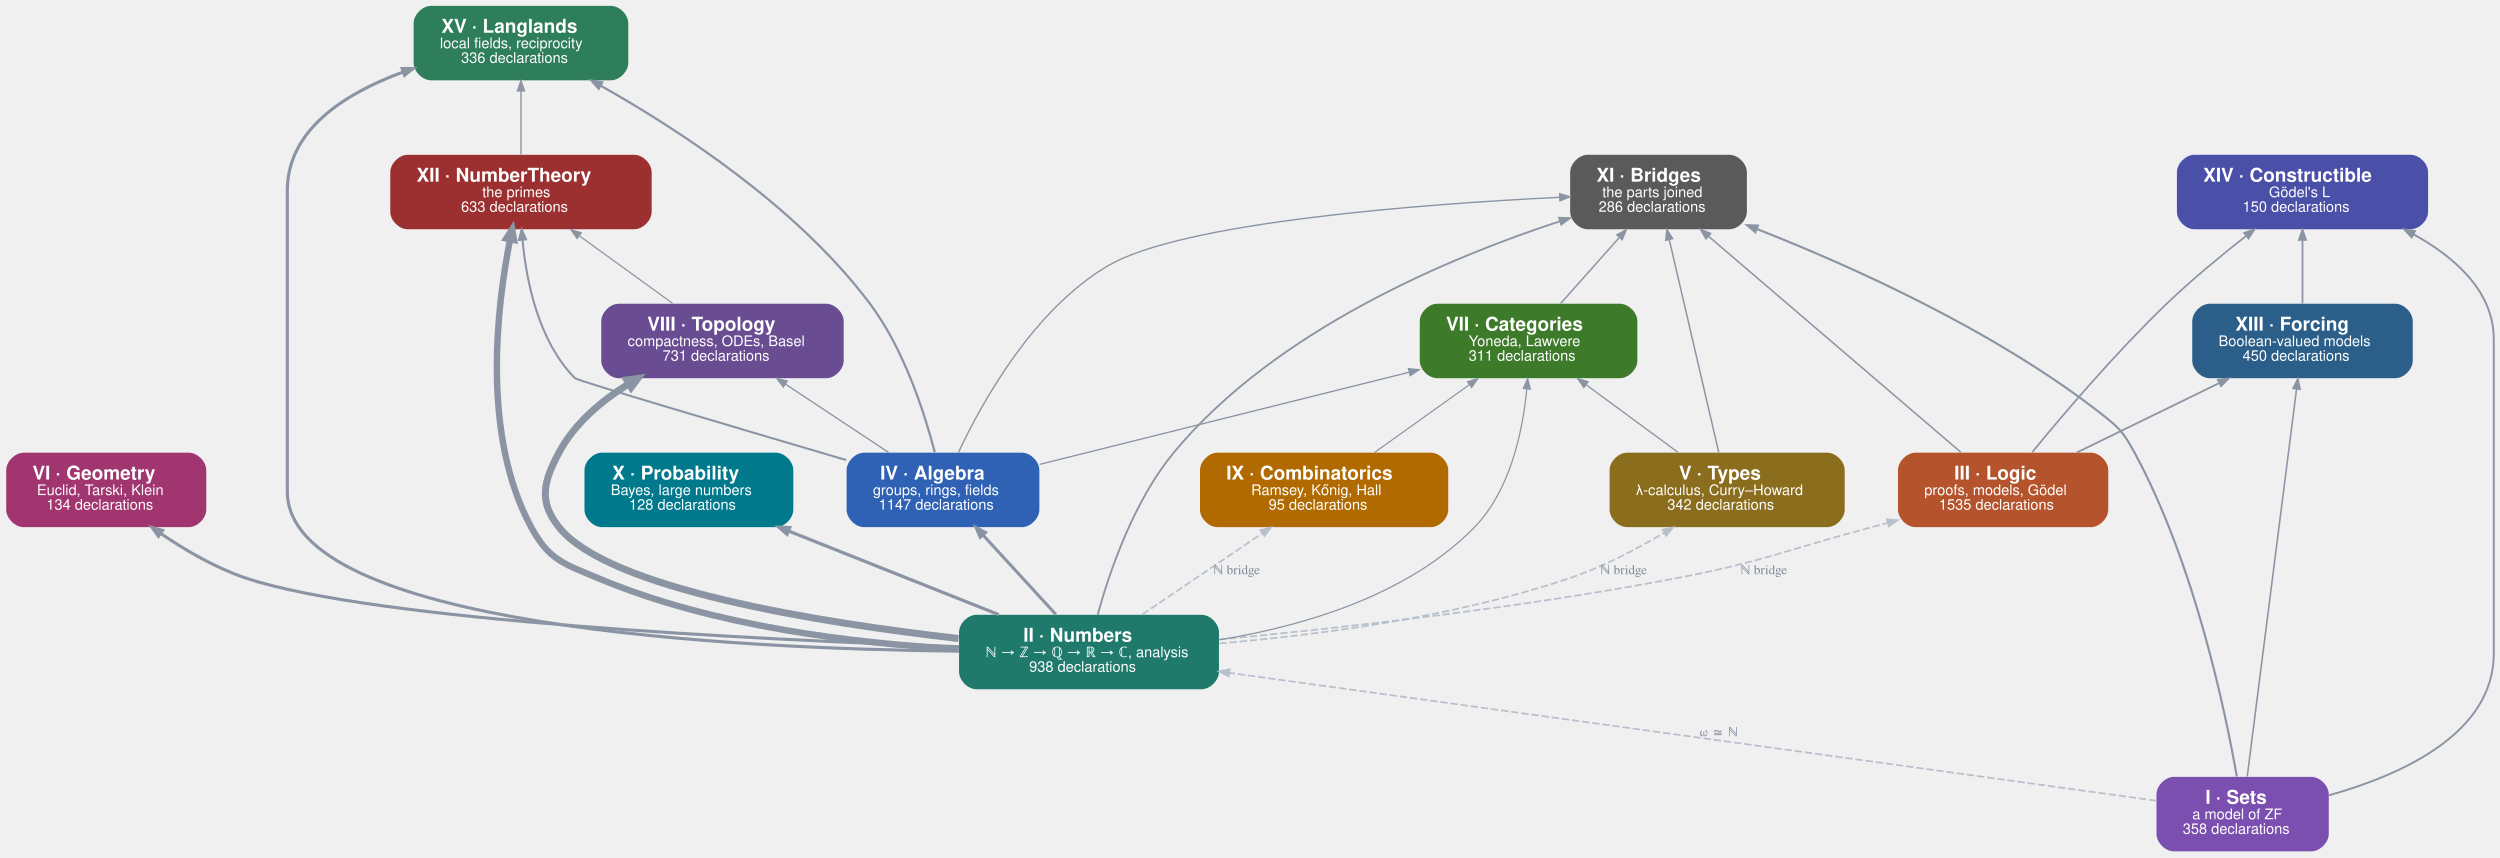
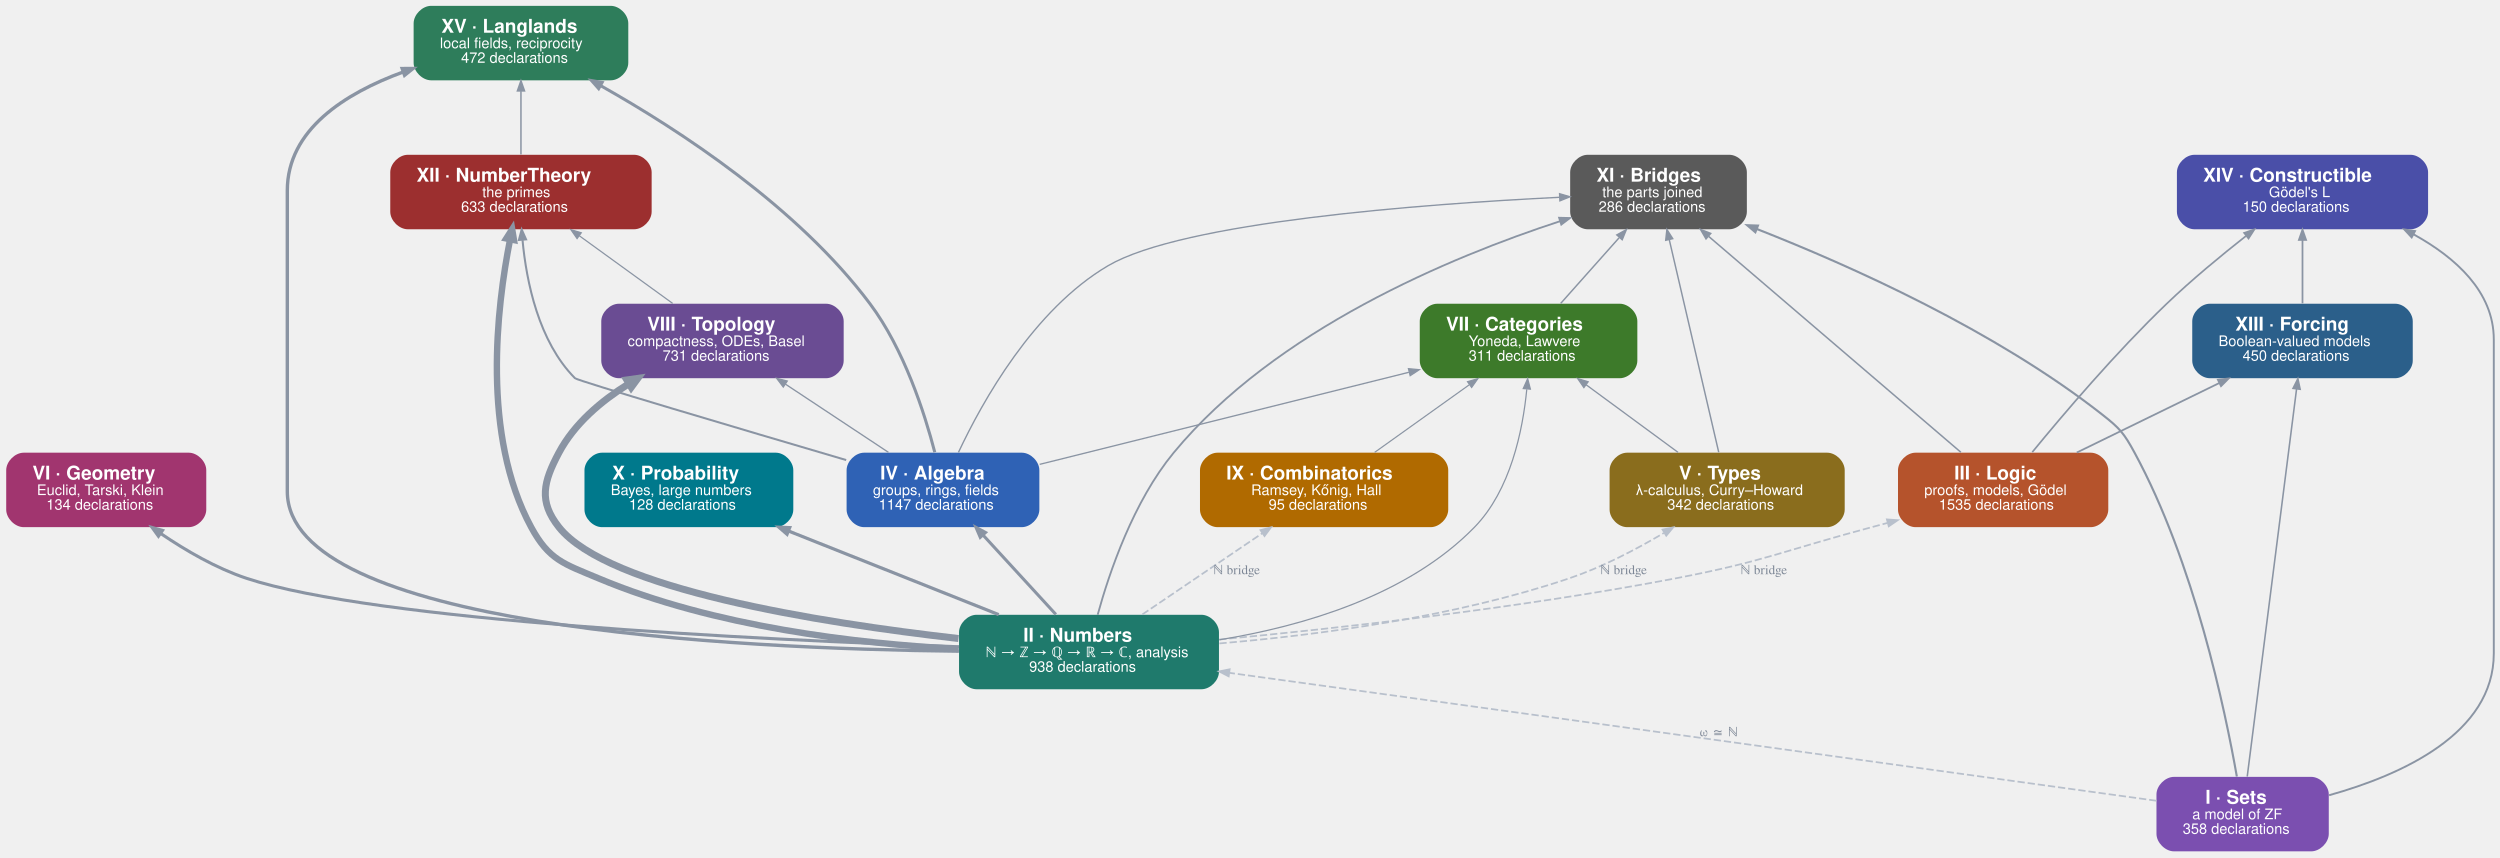
<svg xmlns="http://www.w3.org/2000/svg" xmlns:xlink="http://www.w3.org/1999/xlink" width="1712pt" height="587pt" viewBox="0.00 0.00 1711.50 587.00">
  <g id="graph0" class="graph" transform="scale(1 1) rotate(0) translate(4 583)">
    <g id="node1" class="node">
      <path fill="#7b4fb0" stroke="black" stroke-width="0" d="M1578.5,-51C1578.5,-51 1484.5,-51 1484.5,-51 1478.5,-51 1472.5,-45 1472.5,-39 1472.5,-39 1472.5,-12 1472.5,-12 1472.5,-6 1478.5,0 1484.5,0 1484.5,0 1578.5,0 1578.5,0 1584.5,0 1590.5,-6 1590.5,-12 1590.5,-12 1590.5,-39 1590.5,-39 1590.5,-45 1584.5,-51 1578.5,-51" />
      <text text-anchor="start" x="1506" y="-32.6" font-family="Helvetica,sans-Serif" font-weight="bold" font-size="13.00" fill="white">I · Sets</text>
      <text text-anchor="start" x="1497" y="-22" font-family="Helvetica,sans-Serif" font-size="10.00" fill="white">a model of ZF</text>
      <text text-anchor="start" x="1490.5" y="-12" font-family="Helvetica,sans-Serif" font-size="10.00" fill="white">358 declarations</text>
    </g>
    <g id="node2" class="node">
      <path fill="#1f7a6c" stroke="black" stroke-width="0" d="M818.5,-162C818.5,-162 664.5,-162 664.5,-162 658.5,-162 652.5,-156 652.5,-150 652.5,-150 652.5,-123 652.5,-123 652.5,-117 658.5,-111 664.5,-111 664.5,-111 818.5,-111 818.5,-111 824.5,-111 830.5,-117 830.5,-123 830.5,-123 830.5,-150 830.5,-150 830.5,-156 824.5,-162 818.5,-162" />
      <text text-anchor="start" x="696.5" y="-143.6" font-family="Helvetica,sans-Serif" font-weight="bold" font-size="13.00" fill="white">II · Numbers</text>
      <text text-anchor="start" x="670.5" y="-133" font-family="Helvetica,sans-Serif" font-size="10.00" fill="white">ℕ → ℤ → ℚ → ℝ → ℂ, analysis</text>
      <text text-anchor="start" x="700.5" y="-123" font-family="Helvetica,sans-Serif" font-size="10.00" fill="white">938 declarations</text>
    </g>
    <g id="edge27" class="edge">
      <path fill="none" stroke="#b8c0cc" stroke-width="1.2" stroke-dasharray="5,2" d="M1472.44,-34.65C1337.08,-53.32 1003.37,-99.37 837.83,-122.21" />
      <polygon fill="#b8c0cc" stroke="#b8c0cc" stroke-width="1.2" points="837.15,-119.83 830.55,-123.21 837.82,-124.68 837.15,-119.83" />
      <text text-anchor="start" x="1159.5" y="-78.8" font-family="Times,serif" font-size="9.00" fill="#7d8796">ω ≅ ℕ</text>
    </g>
    <g id="node11" class="node">
      <path fill="#5a5a5a" stroke="black" stroke-width="0" d="M1180,-477C1180,-477 1083,-477 1083,-477 1077,-477 1071,-471 1071,-465 1071,-465 1071,-438 1071,-438 1071,-432 1077,-426 1083,-426 1083,-426 1180,-426 1180,-426 1186,-426 1192,-432 1192,-438 1192,-438 1192,-465 1192,-465 1192,-471 1186,-477 1180,-477" />
      <text text-anchor="start" x="1089" y="-458.6" font-family="Helvetica,sans-Serif" font-weight="bold" font-size="13.00" fill="white">XI · Bridges</text>
      <text text-anchor="start" x="1093" y="-448" font-family="Helvetica,sans-Serif" font-size="10.00" fill="white">the parts joined</text>
      <text text-anchor="start" x="1090.5" y="-438" font-family="Helvetica,sans-Serif" font-size="10.00" fill="white">286 declarations</text>
    </g>
    <g id="edge21" class="edge">
      <g id="a_edge21">
        <a xlink:title="796 uses of Sets in Bridges">
          <path fill="none" stroke="#8a94a3" stroke-width="1.46" d="M1527.54,-51.23C1519.46,-97.16 1498.29,-197.78 1457.5,-273 1450.28,-286.31 1447.41,-289.65 1435.5,-299 1362.17,-356.55 1263.5,-400.79 1198.73,-426.22" />
          <polygon fill="#8a94a3" stroke="#8a94a3" stroke-width="1.46" points="1197.81,-423.95 1192.18,-428.77 1199.59,-428.51 1197.81,-423.95" />
        </a>
      </g>
    </g>
    <g id="node13" class="node">
      <path fill="#2b5f8a" stroke="black" stroke-width="0" d="M1636,-375C1636,-375 1509,-375 1509,-375 1503,-375 1497,-369 1497,-363 1497,-363 1497,-336 1497,-336 1497,-330 1503,-324 1509,-324 1509,-324 1636,-324 1636,-324 1642,-324 1648,-330 1648,-336 1648,-336 1648,-363 1648,-363 1648,-369 1642,-375 1636,-375" />
      <text text-anchor="start" x="1526.5" y="-356.6" font-family="Helvetica,sans-Serif" font-weight="bold" font-size="13.00" fill="white">XIII · Forcing</text>
      <text text-anchor="start" x="1515" y="-346" font-family="Helvetica,sans-Serif" font-size="10.00" fill="white">Boolean-valued models</text>
      <text text-anchor="start" x="1531.5" y="-336" font-family="Helvetica,sans-Serif" font-size="10.00" fill="white">450 declarations</text>
    </g>
    <g id="edge23" class="edge">
      <g id="a_edge23">
        <a xlink:title="145 uses of Sets in Forcing">
          <path fill="none" stroke="#8a94a3" stroke-width="1.08" d="M1534.65,-51.23C1542,-108.95 1560.27,-252.47 1568.44,-316.63" />
          <polygon fill="#8a94a3" stroke="#8a94a3" stroke-width="1.08" points="1566.03,-317.05 1569.34,-323.68 1570.89,-316.43 1566.03,-317.05" />
        </a>
      </g>
    </g>
    <g id="node14" class="node">
      <path fill="#4a4fa8" stroke="black" stroke-width="0" d="M1646.5,-477C1646.5,-477 1498.5,-477 1498.5,-477 1492.5,-477 1486.5,-471 1486.5,-465 1486.5,-465 1486.5,-438 1486.5,-438 1486.5,-432 1492.5,-426 1498.5,-426 1498.5,-426 1646.5,-426 1646.5,-426 1652.5,-426 1658.5,-432 1658.5,-438 1658.5,-438 1658.5,-465 1658.5,-465 1658.5,-471 1652.5,-477 1646.5,-477" />
      <text text-anchor="start" x="1504.5" y="-458.6" font-family="Helvetica,sans-Serif" font-weight="bold" font-size="13.00" fill="white">XIV · Constructible</text>
      <text text-anchor="start" x="1549.5" y="-448" font-family="Helvetica,sans-Serif" font-size="10.00" fill="white">Gödel's L</text>
      <text text-anchor="start" x="1531.5" y="-438" font-family="Helvetica,sans-Serif" font-size="10.00" fill="white">150 declarations</text>
    </g>
    <g id="edge22" class="edge">
      <g id="a_edge22">
        <a xlink:title="492 uses of Sets in Constructible">
          <path fill="none" stroke="#8a94a3" stroke-width="1.32" d="M1590.69,-38.42C1640.45,-52.3 1703.5,-80.7 1703.5,-135.5 1703.5,-135.5 1703.5,-135.5 1703.5,-350.5 1703.5,-383.22 1677.36,-406.67 1648.43,-422.59" />
          <polygon fill="#8a94a3" stroke="#8a94a3" stroke-width="1.32" points="1647.26,-420.43 1642.22,-425.87 1649.55,-424.77 1647.26,-420.43" />
        </a>
      </g>
    </g>
    <g id="node3" class="node">
      <path fill="#b5532c" stroke="black" stroke-width="0" d="M1427.5,-273C1427.5,-273 1307.5,-273 1307.5,-273 1301.5,-273 1295.5,-267 1295.5,-261 1295.5,-261 1295.5,-234 1295.5,-234 1295.5,-228 1301.5,-222 1307.5,-222 1307.5,-222 1427.5,-222 1427.5,-222 1433.5,-222 1439.5,-228 1439.5,-234 1439.5,-234 1439.5,-261 1439.5,-261 1439.5,-267 1433.5,-273 1427.5,-273" />
      <text text-anchor="start" x="1334" y="-254.6" font-family="Helvetica,sans-Serif" font-weight="bold" font-size="13.00" fill="white">III · Logic</text>
      <text text-anchor="start" x="1313.5" y="-244" font-family="Helvetica,sans-Serif" font-size="10.00" fill="white">proofs, models, Gödel</text>
      <text text-anchor="start" x="1323.5" y="-234" font-family="Helvetica,sans-Serif" font-size="10.00" fill="white">1535 declarations</text>
    </g>
    <g id="edge28" class="edge">
      <path fill="none" stroke="#b8c0cc" stroke-width="1.2" stroke-dasharray="5,2" d="M830.65,-145.05C912.46,-152.78 1036.79,-166.59 1143.5,-187 1203.96,-198.56 1218.03,-206.14 1277.5,-222 1281.03,-222.94 1284.63,-223.91 1288.27,-224.88" />
      <polygon fill="#b8c0cc" stroke="#b8c0cc" stroke-width="1.2" points="1287.91,-227.32 1295.31,-226.78 1289.18,-222.59 1287.91,-227.32" />
      <text text-anchor="start" x="1187.5" y="-189.8" font-family="Times,serif" font-size="9.00" fill="#7d8796">ℕ bridge</text>
    </g>
    <g id="node4" class="node">
      <path fill="#2f62b5" stroke="black" stroke-width="0" d="M695.5,-273C695.5,-273 587.5,-273 587.5,-273 581.5,-273 575.5,-267 575.5,-261 575.5,-261 575.5,-234 575.5,-234 575.5,-228 581.5,-222 587.5,-222 587.5,-222 695.5,-222 695.5,-222 701.5,-222 707.5,-228 707.5,-234 707.5,-234 707.5,-261 707.5,-261 707.5,-267 701.5,-273 695.5,-273" />
      <text text-anchor="start" x="598.5" y="-254.6" font-family="Helvetica,sans-Serif" font-weight="bold" font-size="13.00" fill="white">IV · Algebra</text>
      <text text-anchor="start" x="593.5" y="-244" font-family="Helvetica,sans-Serif" font-size="10.00" fill="white">groups, rings, fields</text>
      <text text-anchor="start" x="597.5" y="-234" font-family="Helvetica,sans-Serif" font-size="10.00" fill="white">1147 declarations</text>
    </g>
    <g id="edge13" class="edge">
      <g id="a_edge13">
        <a xlink:title="3114 uses of Numbers in Algebra">
          <path fill="none" stroke="#8a94a3" stroke-width="2.1" d="M718.81,-162.23C703.98,-178.4 684.52,-199.61 668.84,-216.7" />
          <polygon fill="#8a94a3" stroke="#8a94a3" stroke-width="2.1" points="667.03,-215.05 664.1,-221.86 670.64,-218.36 667.03,-215.05" />
        </a>
      </g>
    </g>
    <g id="node5" class="node">
      <path fill="#8a6d1d" stroke="black" stroke-width="0" d="M1247,-273C1247,-273 1110,-273 1110,-273 1104,-273 1098,-267 1098,-261 1098,-261 1098,-234 1098,-234 1098,-228 1104,-222 1110,-222 1110,-222 1247,-222 1247,-222 1253,-222 1259,-228 1259,-234 1259,-234 1259,-261 1259,-261 1259,-267 1253,-273 1247,-273" />
      <text text-anchor="start" x="1145.5" y="-254.6" font-family="Helvetica,sans-Serif" font-weight="bold" font-size="13.00" fill="white">V · Types</text>
      <text text-anchor="start" x="1116" y="-244" font-family="Helvetica,sans-Serif" font-size="10.00" fill="white">λ-calculus, Curry–Howard</text>
      <text text-anchor="start" x="1137.5" y="-234" font-family="Helvetica,sans-Serif" font-size="10.00" fill="white">342 declarations</text>
    </g>
    <g id="edge29" class="edge">
      <path fill="none" stroke="#b8c0cc" stroke-width="1.2" stroke-dasharray="5,2" d="M830.78,-142.38C898.12,-148.09 991.99,-160.42 1070.5,-187 1092.91,-194.59 1116.09,-206.71 1135.21,-218.04" />
      <polygon fill="#b8c0cc" stroke="#b8c0cc" stroke-width="1.2" points="1134.27,-220.33 1141.53,-221.84 1136.8,-216.14 1134.27,-220.33" />
      <text text-anchor="start" x="1091.5" y="-189.8" font-family="Times,serif" font-size="9.00" fill="#7d8796">ℕ bridge</text>
    </g>
    <g id="node6" class="node">
      <path fill="#a1356f" stroke="black" stroke-width="0" d="M125,-273C125,-273 12,-273 12,-273 6,-273 0,-267 0,-261 0,-261 0,-234 0,-234 0,-228 6,-222 12,-222 12,-222 125,-222 125,-222 131,-222 137,-228 137,-234 137,-234 137,-261 137,-261 137,-267 131,-273 125,-273" />
      <text text-anchor="start" x="18" y="-254.6" font-family="Helvetica,sans-Serif" font-weight="bold" font-size="13.00" fill="white">VI · Geometry</text>
      <text text-anchor="start" x="21" y="-244" font-family="Helvetica,sans-Serif" font-size="10.00" fill="white">Euclid, Tarski, Klein</text>
      <text text-anchor="start" x="27.5" y="-234" font-family="Helvetica,sans-Serif" font-size="10.00" fill="white">134 declarations</text>
    </g>
    <g id="edge16" class="edge">
      <g id="a_edge16">
        <a xlink:title="3189 uses of Numbers in Geometry">
          <path fill="none" stroke="#8a94a3" stroke-width="2.12" d="M652.5,-140.09C513.73,-144.96 252.59,-157.79 164.5,-187 143.78,-193.87 122.93,-206.02 105.97,-217.55" />
          <polygon fill="#8a94a3" stroke="#8a94a3" stroke-width="2.12" points="104.26,-215.76 99.91,-221.77 107.06,-219.78 104.26,-215.76" />
        </a>
      </g>
    </g>
    <g id="node7" class="node">
      <path fill="#3d7a2a" stroke="black" stroke-width="0" d="M1105,-375C1105,-375 980,-375 980,-375 974,-375 968,-369 968,-363 968,-363 968,-336 968,-336 968,-330 974,-324 980,-324 980,-324 1105,-324 1105,-324 1111,-324 1117,-330 1117,-336 1117,-336 1117,-363 1117,-363 1117,-369 1111,-375 1105,-375" />
      <text text-anchor="start" x="986" y="-356.6" font-family="Helvetica,sans-Serif" font-weight="bold" font-size="13.00" fill="white">VII · Categories</text>
      <text text-anchor="start" x="1001.5" y="-346" font-family="Helvetica,sans-Serif" font-size="10.00" fill="white">Yoneda, Lawvere</text>
      <text text-anchor="start" x="1001.5" y="-336" font-family="Helvetica,sans-Serif" font-size="10.00" fill="white">311 declarations</text>
    </g>
    <g id="edge15" class="edge">
      <g id="a_edge15">
        <a xlink:title="5 uses of Numbers in Categories">
          <path fill="none" stroke="#8a94a3" stroke-width="0.85" d="M830.71,-144.85C887.89,-154.14 959.72,-175.05 1005.5,-222 1030.14,-247.27 1038.52,-288 1041.29,-316.39" />
          <polygon fill="#8a94a3" stroke="#8a94a3" stroke-width="0.85" points="1038.87,-316.92 1041.9,-323.69 1043.76,-316.51 1038.87,-316.92" />
        </a>
      </g>
    </g>
    <g id="node8" class="node">
      <path fill="#6a4c93" stroke="black" stroke-width="0" d="M561.5,-375C561.5,-375 419.5,-375 419.5,-375 413.5,-375 407.5,-369 407.5,-363 407.5,-363 407.5,-336 407.5,-336 407.5,-330 413.5,-324 419.5,-324 419.5,-324 561.5,-324 561.5,-324 567.5,-324 573.5,-330 573.5,-336 573.5,-336 573.5,-363 573.5,-363 573.5,-369 567.5,-375 561.5,-375" />
      <text text-anchor="start" x="439" y="-356.6" font-family="Helvetica,sans-Serif" font-weight="bold" font-size="13.00" fill="white">VIII · Topology</text>
      <text text-anchor="start" x="425.5" y="-346" font-family="Helvetica,sans-Serif" font-size="10.00" fill="white">compactness, ODEs, Basel</text>
      <text text-anchor="start" x="449.5" y="-336" font-family="Helvetica,sans-Serif" font-size="10.00" fill="white">731 declarations</text>
    </g>
    <g id="edge20" class="edge">
      <g id="a_edge20">
        <a xlink:title="29469 uses of Numbers in Topology">
          <path fill="none" stroke="#8a94a3" stroke-width="4.8" d="M652.13,-145.74C555.9,-156.69 412.05,-179.75 378.5,-222 364.41,-239.75 367.86,-252.99 378.5,-273 389.04,-292.81 407.34,-308.36 426.14,-320.06" />
          <polygon fill="#8a94a3" stroke="#8a94a3" stroke-width="4.8" points="425.01,-322.81 432.52,-323.89 428.03,-317.77 425.01,-322.81" />
        </a>
      </g>
    </g>
    <g id="node9" class="node">
      <path fill="#b06a00" stroke="black" stroke-width="0" d="M975.5,-273C975.5,-273 829.5,-273 829.5,-273 823.5,-273 817.5,-267 817.5,-261 817.5,-261 817.5,-234 817.5,-234 817.5,-228 823.5,-222 829.5,-222 829.5,-222 975.5,-222 975.5,-222 981.5,-222 987.5,-228 987.5,-234 987.5,-234 987.5,-261 987.5,-261 987.5,-267 981.5,-273 975.5,-273" />
      <text text-anchor="start" x="835.5" y="-254.6" font-family="Helvetica,sans-Serif" font-weight="bold" font-size="13.00" fill="white">IX · Combinatorics</text>
      <text text-anchor="start" x="852.5" y="-244" font-family="Helvetica,sans-Serif" font-size="10.00" fill="white">Ramsey, Kőnig, Hall</text>
      <text text-anchor="start" x="864.5" y="-234" font-family="Helvetica,sans-Serif" font-size="10.00" fill="white">95 declarations</text>
    </g>
    <g id="edge30" class="edge">
      <path fill="none" stroke="#b8c0cc" stroke-width="1.2" stroke-dasharray="5,2" d="M778.03,-162.23C802.43,-178.75 834.59,-200.52 860.11,-217.8" />
      <polygon fill="#b8c0cc" stroke="#b8c0cc" stroke-width="1.2" points="858.94,-219.97 866.11,-221.86 861.69,-215.91 858.94,-219.97" />
      <text text-anchor="start" x="826.5" y="-189.8" font-family="Times,serif" font-size="9.00" fill="#7d8796">ℕ bridge</text>
    </g>
    <g id="node10" class="node">
      <path fill="#00798c" stroke="black" stroke-width="0" d="M527,-273C527,-273 408,-273 408,-273 402,-273 396,-267 396,-261 396,-261 396,-234 396,-234 396,-228 402,-222 408,-222 408,-222 527,-222 527,-222 533,-222 539,-228 539,-234 539,-234 539,-261 539,-261 539,-267 533,-273 527,-273" />
      <text text-anchor="start" x="415" y="-254.6" font-family="Helvetica,sans-Serif" font-weight="bold" font-size="13.00" fill="white">X · Probability</text>
      <text text-anchor="start" x="414" y="-244" font-family="Helvetica,sans-Serif" font-size="10.00" fill="white">Bayes, large numbers</text>
      <text text-anchor="start" x="426.5" y="-234" font-family="Helvetica,sans-Serif" font-size="10.00" fill="white">128 declarations</text>
    </g>
    <g id="edge19" class="edge">
      <g id="a_edge19">
        <a xlink:title="3662 uses of Numbers in Probability">
          <path fill="none" stroke="#8a94a3" stroke-width="2.21" d="M679.67,-162.1C636.88,-179.12 579.92,-201.78 535.8,-219.33" />
          <polygon fill="#8a94a3" stroke="#8a94a3" stroke-width="2.21" points="534.71,-217.13 529.11,-221.99 536.52,-221.68 534.71,-217.13" />
        </a>
      </g>
    </g>
    <g id="edge14" class="edge">
      <g id="a_edge14">
        <a xlink:title="404 uses of Numbers in Bridges">
          <path fill="none" stroke="#8a94a3" stroke-width="1.27" d="M747.43,-162C755.4,-191 771.87,-239.56 799.5,-273 869.01,-357.12 989.07,-407.02 1064.18,-431.55" />
          <polygon fill="#8a94a3" stroke="#8a94a3" stroke-width="1.27" points="1063.44,-433.88 1070.85,-433.7 1064.94,-429.22 1063.44,-433.88" />
        </a>
      </g>
    </g>
    <g id="node12" class="node">
      <path fill="#9c2f2f" stroke="black" stroke-width="0" d="M430,-477C430,-477 275,-477 275,-477 269,-477 263,-471 263,-465 263,-465 263,-438 263,-438 263,-432 269,-426 275,-426 275,-426 430,-426 430,-426 436,-426 442,-432 442,-438 442,-438 442,-465 442,-465 442,-471 436,-477 430,-477" />
      <text text-anchor="start" x="281" y="-458.6" font-family="Helvetica,sans-Serif" font-weight="bold" font-size="13.00" fill="white">XII · NumberTheory</text>
      <text text-anchor="start" x="326" y="-448" font-family="Helvetica,sans-Serif" font-size="10.00" fill="white">the primes</text>
      <text text-anchor="start" x="311.5" y="-438" font-family="Helvetica,sans-Serif" font-size="10.00" fill="white">633 declarations</text>
    </g>
    <g id="edge18" class="edge">
      <g id="a_edge18">
        <a xlink:title="23743 uses of Numbers in NumberTheory">
          <path fill="none" stroke="#8a94a3" stroke-width="4.39" d="M652.29,-138.59C582.64,-142.24 484.71,-153.66 405.5,-187 381.82,-196.96 371.74,-199.41 359.5,-222 325.39,-284.93 335.87,-372.6 345.04,-418.92" />
          <polygon fill="#8a94a3" stroke="#8a94a3" stroke-width="4.39" points="342.45,-419.67 346.49,-425.99 347.72,-418.59 342.45,-419.67" />
        </a>
      </g>
    </g>
    <g id="node15" class="node">
      <path fill="#2e7d5b" stroke="black" stroke-width="0" d="M414,-579C414,-579 291,-579 291,-579 285,-579 279,-573 279,-567 279,-567 279,-540 279,-540 279,-534 285,-528 291,-528 291,-528 414,-528 414,-528 420,-528 426,-534 426,-540 426,-540 426,-567 426,-567 426,-573 420,-579 414,-579" />
      <text text-anchor="start" x="298" y="-560.6" font-family="Helvetica,sans-Serif" font-weight="bold" font-size="13.00" fill="white">XV · Langlands</text>
      <text text-anchor="start" x="297" y="-550" font-family="Helvetica,sans-Serif" font-size="10.00" fill="white">local fields, reciprocity</text>
-       <text text-anchor="start" x="311.5" y="-540" font-family="Helvetica,sans-Serif" font-size="10.00" fill="white">336 declarations</text>
+       <text text-anchor="start" x="311.5" y="-540" font-family="Helvetica,sans-Serif" font-size="10.00" fill="white">472 declarations</text>
    </g>
    <g id="edge17" class="edge">
      <g id="a_edge17">
-         <a xlink:title="3302 uses of Numbers in Langlands">
-           <path fill="none" stroke="#8a94a3" stroke-width="2.14" d="M652.38,-137.07C496.91,-138.76 192.5,-153.88 192.5,-246.5 192.5,-246.5 192.5,-246.5 192.5,-452.5 192.5,-494.15 231.97,-519.09 271.7,-533.65" />
-           <polygon fill="#8a94a3" stroke="#8a94a3" stroke-width="2.14" points="271.17,-536.07 278.59,-536.08 272.8,-531.44 271.17,-536.07" />
+         <a xlink:title="4243 uses of Numbers in Langlands">
+           <path fill="none" stroke="#8a94a3" stroke-width="2.32" d="M652.38,-137.07C496.91,-138.76 192.5,-153.88 192.5,-246.5 192.5,-246.5 192.5,-246.5 192.5,-452.5 192.5,-494.15 231.97,-519.09 271.7,-533.65" />
+           <polygon fill="#8a94a3" stroke="#8a94a3" stroke-width="2.32" points="271.17,-536.07 278.59,-536.08 272.8,-531.44 271.17,-536.07" />
        </a>
      </g>
    </g>
    <g id="edge9" class="edge">
      <g id="a_edge9">
        <a xlink:title="115 uses of Logic in Bridges">
          <path fill="none" stroke="#8a94a3" stroke-width="1.05" d="M1338.56,-273.27C1294.92,-310.63 1212.41,-381.24 1165.81,-421.14" />
          <polygon fill="#8a94a3" stroke="#8a94a3" stroke-width="1.05" points="1164.03,-419.43 1160.31,-425.84 1167.22,-423.15 1164.03,-419.43" />
        </a>
      </g>
    </g>
    <g id="edge11" class="edge">
      <g id="a_edge11">
        <a xlink:title="338 uses of Logic in Forcing">
          <path fill="none" stroke="#8a94a3" stroke-width="1.23" d="M1417.91,-273.09C1447.46,-287.51 1484.88,-305.76 1515.5,-320.7" />
          <polygon fill="#8a94a3" stroke="#8a94a3" stroke-width="1.23" points="1514.56,-322.96 1521.93,-323.83 1516.71,-318.56 1514.56,-322.96" />
        </a>
      </g>
    </g>
    <g id="edge10" class="edge">
      <g id="a_edge10">
        <a xlink:title="234 uses of Logic in Constructible">
          <path fill="none" stroke="#8a94a3" stroke-width="1.16" d="M1387.44,-273.36C1409.01,-299.68 1444.98,-341.92 1479.5,-375 1496.5,-391.29 1516.65,-407.93 1533.84,-421.44" />
          <polygon fill="#8a94a3" stroke="#8a94a3" stroke-width="1.16" points="1532.52,-423.52 1539.55,-425.89 1535.54,-419.65 1532.52,-423.52" />
        </a>
      </g>
    </g>
    <g id="edge2" class="edge">
      <g id="a_edge2">
        <a xlink:title="23 uses of Algebra in Categories">
          <path fill="none" stroke="#8a94a3" stroke-width="0.91" d="M707.72,-265.01C777,-282.29 885.87,-309.44 960.54,-328.06" />
          <polygon fill="#8a94a3" stroke="#8a94a3" stroke-width="0.91" points="960.27,-330.52 967.65,-329.83 961.45,-325.76 960.27,-330.52" />
        </a>
      </g>
    </g>
    <g id="edge5" class="edge">
      <g id="a_edge5">
        <a xlink:title="24 uses of Algebra in Topology">
          <path fill="none" stroke="#8a94a3" stroke-width="0.91" d="M604.17,-273.22C582.77,-287.39 555.81,-305.25 533.51,-320.01" />
          <polygon fill="#8a94a3" stroke="#8a94a3" stroke-width="0.91" points="532.14,-317.98 527.66,-323.89 534.85,-322.07 532.14,-317.98" />
        </a>
      </g>
    </g>
    <g id="edge1" class="edge">
      <g id="a_edge1">
        <a xlink:title="37 uses of Algebra in Bridges">
          <path fill="none" stroke="#8a94a3" stroke-width="0.94" d="M652.08,-273.18C668.48,-308.1 703.52,-371.01 754.5,-401 805.45,-430.97 969.61,-443.24 1063.65,-447.9" />
          <polygon fill="#8a94a3" stroke="#8a94a3" stroke-width="0.94" points="1063.74,-450.35 1070.85,-448.25 1063.98,-445.46 1063.74,-450.35" />
        </a>
      </g>
    </g>
    <g id="edge4" class="edge">
      <g id="a_edge4">
        <a xlink:title="653 uses of Algebra in NumberTheory">
          <path fill="none" stroke="#8a94a3" stroke-width="1.4" d="M575.21,-267.95C501.13,-289.74 391.2,-322.28 389.5,-324 364.56,-349.11 356.25,-390.06 353.58,-418.54" />
          <polygon fill="#8a94a3" stroke="#8a94a3" stroke-width="1.4" points="351.11,-418.68 352.99,-425.85 355.99,-419.07 351.11,-418.68" />
        </a>
      </g>
    </g>
    <g id="edge3" class="edge">
      <g id="a_edge3">
-         <a xlink:title="1009 uses of Algebra in Langlands">
-           <path fill="none" stroke="#8a94a3" stroke-width="1.54" d="M635.89,-273.27C628.88,-300.28 614.86,-343.81 591.5,-375 541.93,-441.19 460.97,-493.98 407.21,-524.26" />
-           <polygon fill="#8a94a3" stroke="#8a94a3" stroke-width="1.54" points="405.71,-522.29 400.8,-527.84 408.1,-526.57 405.71,-522.29" />
+         <a xlink:title="3019 uses of Algebra in Langlands">
+           <path fill="none" stroke="#8a94a3" stroke-width="2.08" d="M635.89,-273.27C628.88,-300.28 614.86,-343.81 591.5,-375 541.93,-441.19 460.97,-493.98 407.21,-524.26" />
+           <polygon fill="#8a94a3" stroke="#8a94a3" stroke-width="2.08" points="405.71,-522.29 400.8,-527.84 408.1,-526.57 405.71,-522.29" />
        </a>
      </g>
    </g>
    <g id="edge26" class="edge">
      <g id="a_edge26">
        <a xlink:title="21 uses of Types in Categories">
          <path fill="none" stroke="#8a94a3" stroke-width="0.91" d="M1144.88,-273.22C1125.84,-287.22 1101.91,-304.81 1081.98,-319.47" />
          <polygon fill="#8a94a3" stroke="#8a94a3" stroke-width="0.91" points="1080.39,-317.6 1076.2,-323.72 1083.29,-321.55 1080.39,-317.6" />
        </a>
      </g>
    </g>
    <g id="edge25" class="edge">
      <g id="a_edge25">
        <a xlink:title="73 uses of Types in Bridges">
          <path fill="none" stroke="#8a94a3" d="M1172.74,-273.27C1164.22,-309.87 1148.28,-378.39 1138.91,-418.67" />
          <polygon fill="#8a94a3" stroke="#8a94a3" points="1136.44,-418.47 1137.24,-425.84 1141.21,-419.58 1136.44,-418.47" />
        </a>
      </g>
    </g>
    <g id="edge6" class="edge">
      <g id="a_edge6">
        <a xlink:title="82 uses of Categories in Bridges">
          <path fill="none" stroke="#8a94a3" stroke-width="1.01" d="M1064.5,-375.22C1076.59,-388.8 1091.68,-405.76 1104.48,-420.14" />
          <polygon fill="#8a94a3" stroke="#8a94a3" stroke-width="1.01" points="1102.96,-422.12 1109.44,-425.72 1106.62,-418.86 1102.96,-422.12" />
        </a>
      </g>
    </g>
    <g id="edge24" class="edge">
      <g id="a_edge24">
        <a xlink:title="4 uses of Topology in NumberTheory">
          <path fill="none" stroke="#8a94a3" stroke-width="0.85" d="M456.39,-375.22C437.06,-389.22 412.79,-406.81 392.56,-421.47" />
          <polygon fill="#8a94a3" stroke="#8a94a3" stroke-width="0.85" points="390.93,-419.63 386.7,-425.72 393.8,-423.6 390.93,-419.63" />
        </a>
      </g>
    </g>
    <g id="edge7" class="edge">
      <g id="a_edge7">
        <a xlink:title="1 uses of Combinatorics in Categories">
          <path fill="none" stroke="#8a94a3" stroke-width="0.82" d="M937.11,-273.22C956.71,-287.22 981.34,-304.81 1001.86,-319.47" />
          <polygon fill="#8a94a3" stroke="#8a94a3" stroke-width="0.82" points="1000.69,-321.64 1007.81,-323.72 1003.53,-317.66 1000.69,-321.64" />
        </a>
      </g>
    </g>
    <g id="edge12" class="edge">
      <g id="a_edge12">
-         <a xlink:title="29 uses of NumberTheory in Langlands">
-           <path fill="none" stroke="#8a94a3" stroke-width="0.93" d="M352.5,-477.22C352.5,-490.32 352.5,-506.56 352.5,-520.61" />
-           <polygon fill="#8a94a3" stroke="#8a94a3" stroke-width="0.93" points="350.05,-520.72 352.5,-527.72 354.95,-520.72 350.05,-520.72" />
+         <a xlink:title="95 uses of NumberTheory in Langlands">
+           <path fill="none" stroke="#8a94a3" stroke-width="1.03" d="M352.5,-477.22C352.5,-490.32 352.5,-506.56 352.5,-520.61" />
+           <polygon fill="#8a94a3" stroke="#8a94a3" stroke-width="1.03" points="350.05,-520.72 352.5,-527.72 354.95,-520.72 350.05,-520.72" />
        </a>
      </g>
    </g>
    <g id="edge8" class="edge">
      <g id="a_edge8">
        <a xlink:title="314 uses of Forcing in Constructible">
          <path fill="none" stroke="#8a94a3" stroke-width="1.21" d="M1572.5,-375.22C1572.5,-388.32 1572.5,-404.56 1572.5,-418.61" />
          <polygon fill="#8a94a3" stroke="#8a94a3" stroke-width="1.21" points="1570.05,-418.72 1572.5,-425.72 1574.95,-418.72 1570.05,-418.72" />
        </a>
      </g>
    </g>
  </g>
</svg>
